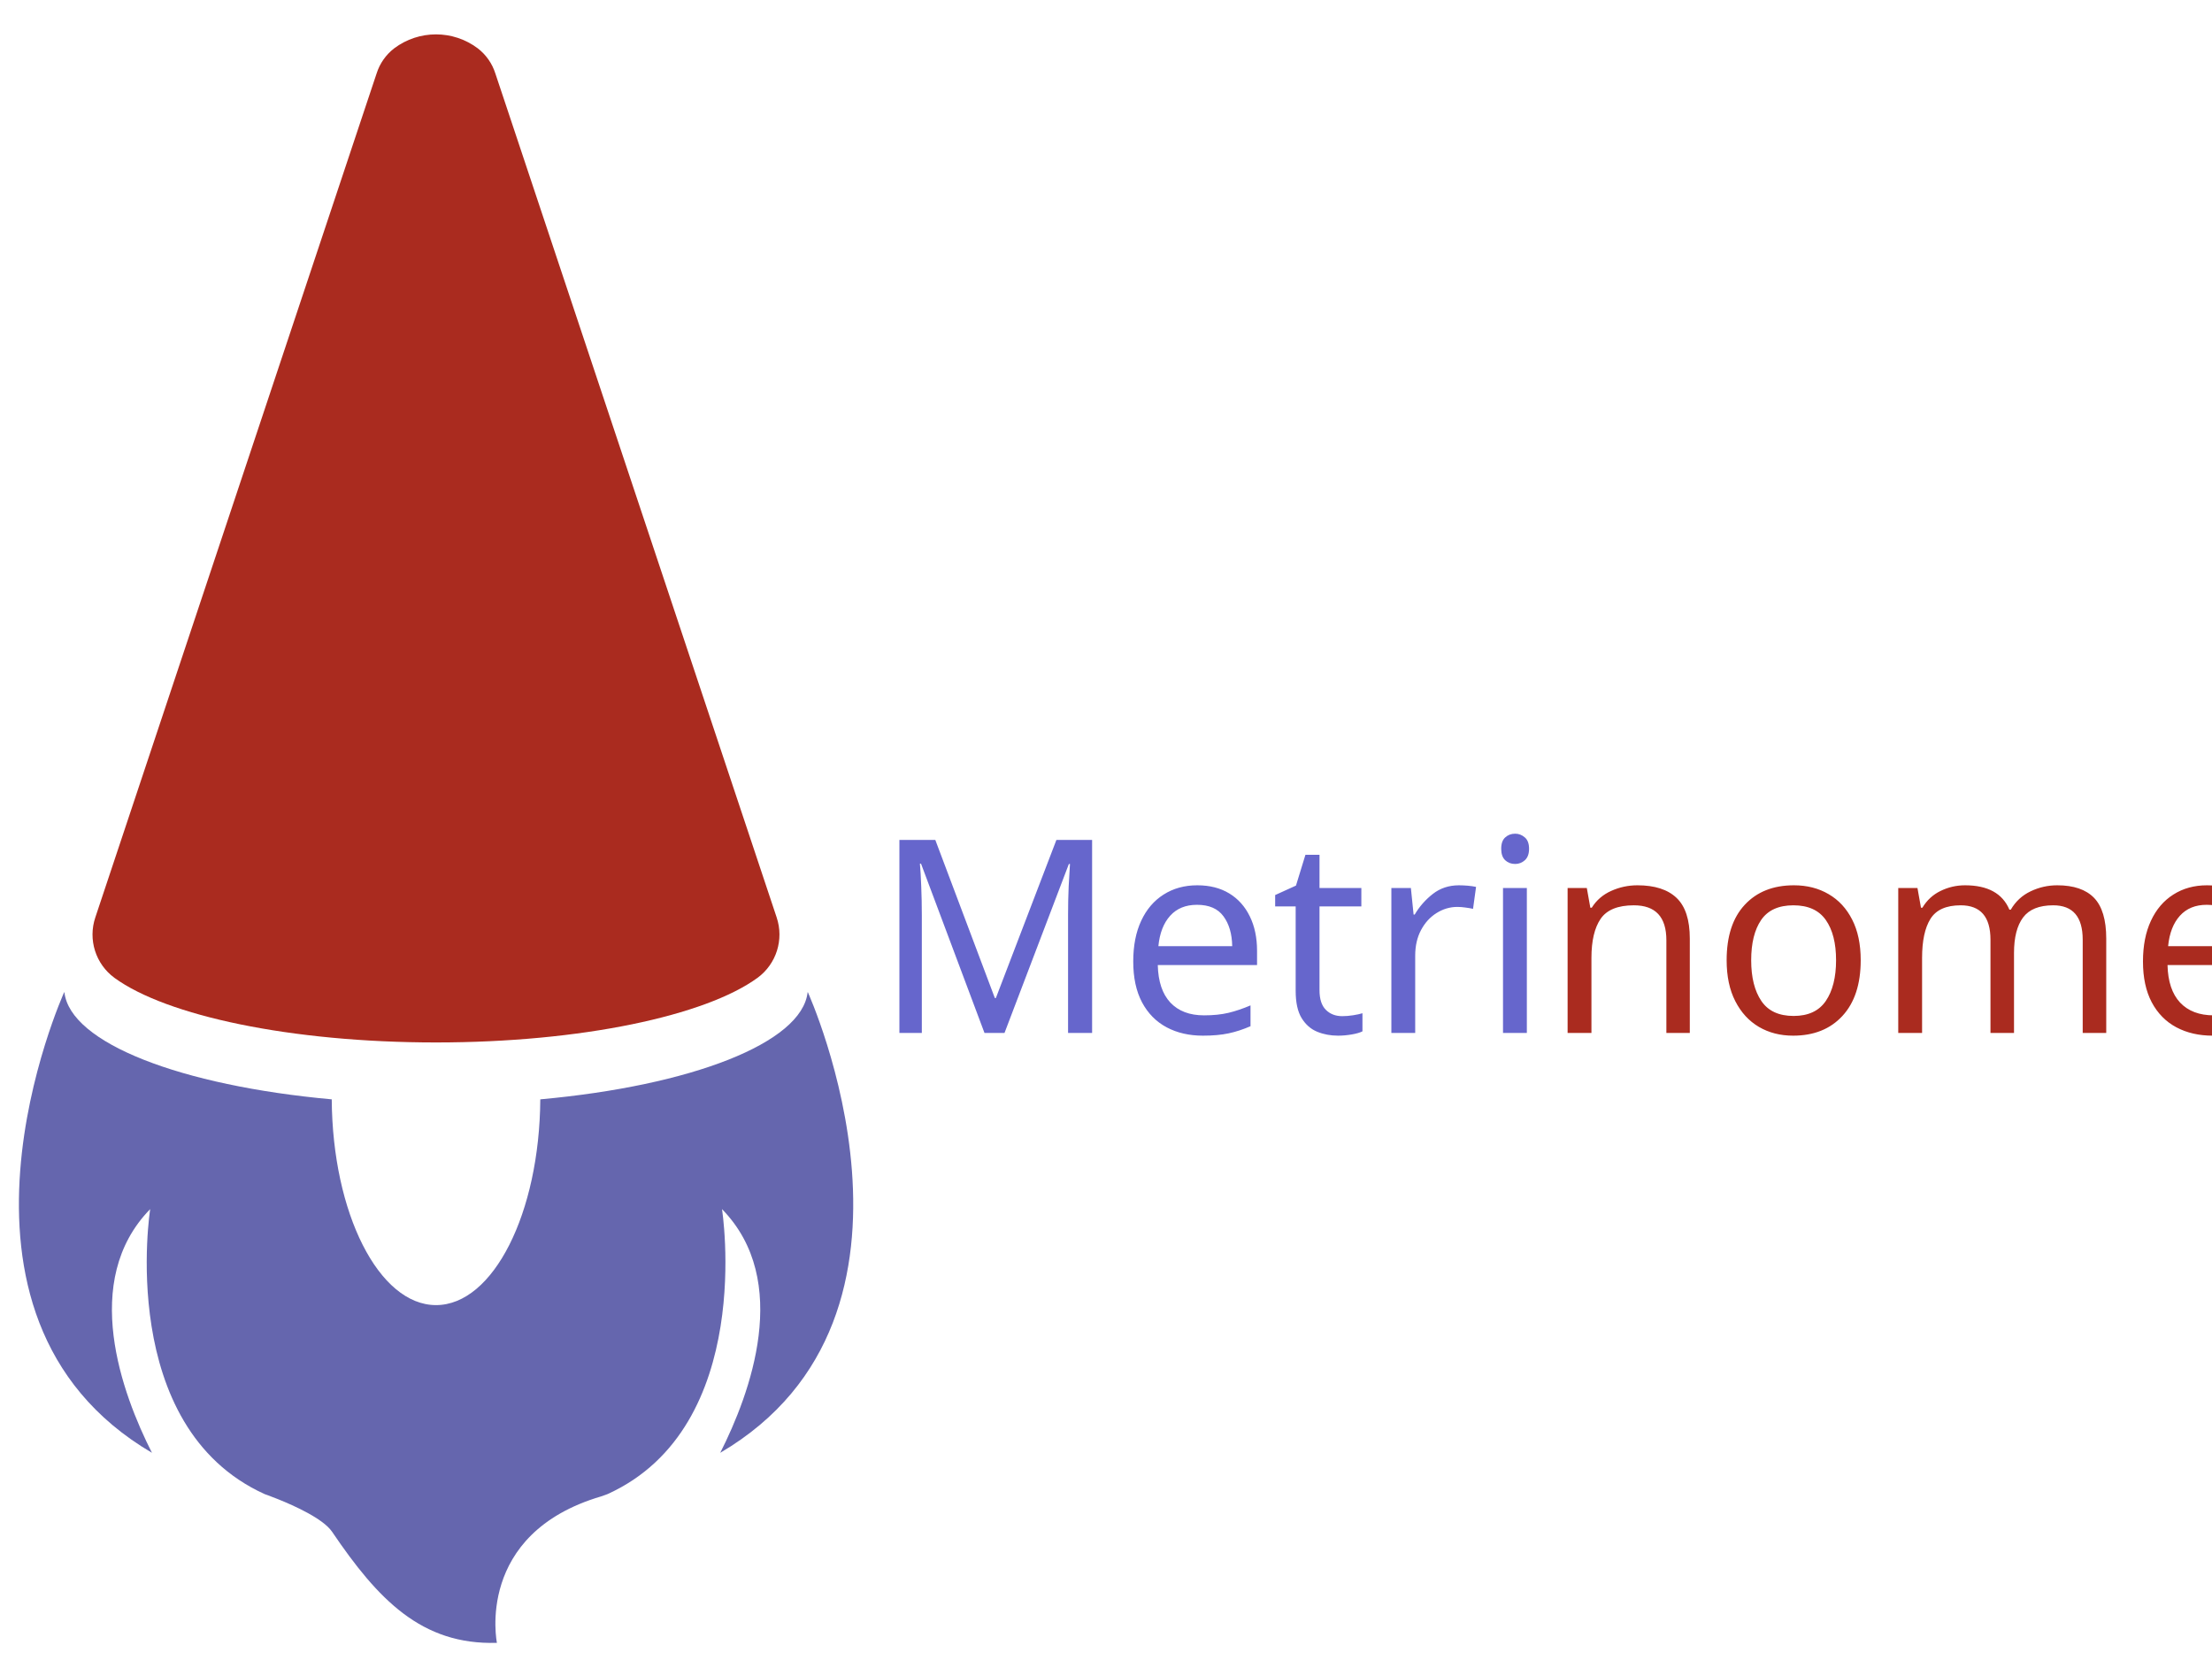
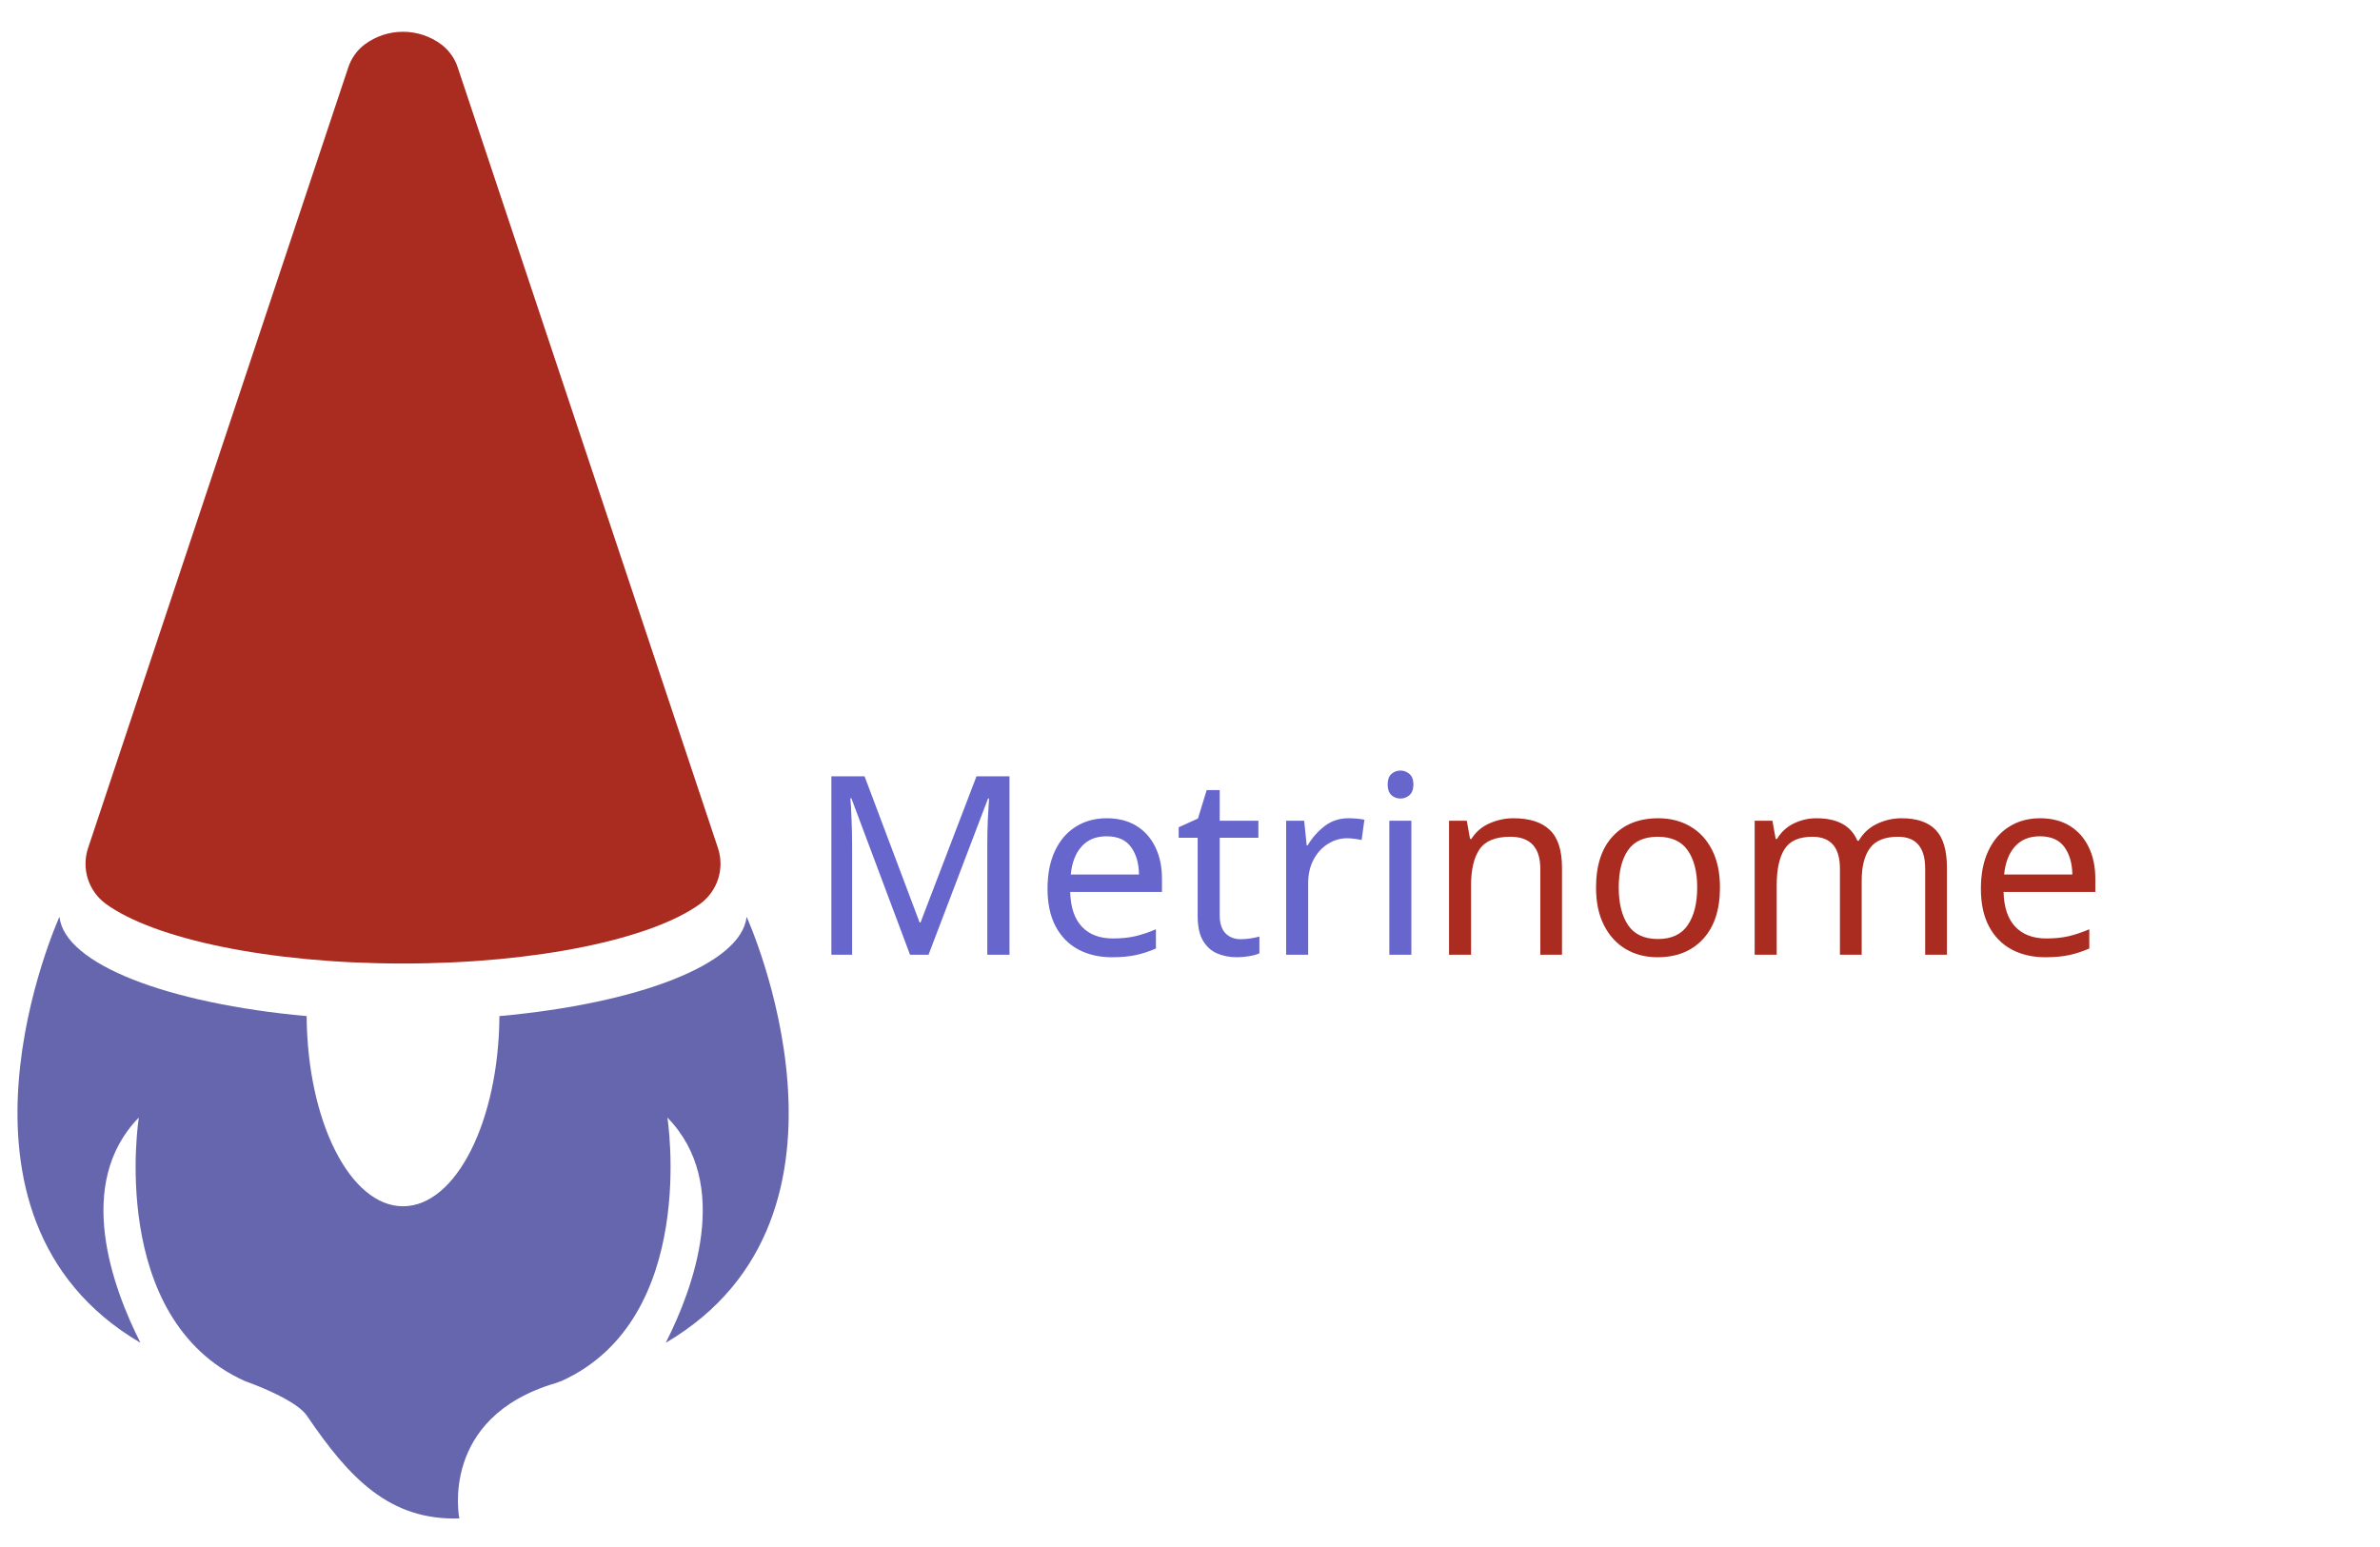
- <svg xmlns="http://www.w3.org/2000/svg" viewBox="0 13.775 343.645 259.03">
+ <svg xmlns="http://www.w3.org/2000/svg" viewBox="0 13.775 400 260">
  <g id="M" transform="matrix(.6, 0, 0, .6, 2.931224, 19.11024)">
    <path class="cls-1" d="M330.78,504.52c-32.81,9.67-27,37.92-27,37.92-19.55.6-30.81-11.25-42.67-28.74-2.28-3.37-9.69-6.72-14.1-8.49h0c-2-.8-3.36-1.27-3.36-1.27C205.07,486.44,214,430.15,214,430.15c-18.14,18.56-7.29,47.8.46,63.09C153.78,457.62,191.73,374,191.73,374h.06c1.48,13.18,30.24,24.19,69.22,27.73.19,29.49,12.2,53.27,27,53.27s26.8-23.78,27-53.27c39-3.54,67.74-14.55,69.22-27.73h.06s38,83.62-22.69,119.24c7.75-15.29,18.6-44.53.46-63.09,0,0,8.89,56.29-29.63,73.78" transform="translate(-180 -126)" style="fill: rgb(101, 102, 174);" />
  </g>
  <g id="hat" transform="matrix(.6, 0, 0, .6, 2.931224, 19.11024)">
    <path class="cls-2" d="M287.44,396.56" transform="translate(-180 -126)" style="fill: rgb(237, 28, 36);" />
    <path class="cls-2" d="M201.22,351.67" transform="translate(-180 -126)" style="fill: rgb(237, 28, 36);" />
    <path class="cls-2" d="M271.72,139.24" transform="translate(-180 -126)" style="fill: rgb(237, 28, 36);" />
    <path class="cls-2" d="M374.59,351.47" transform="translate(-180 -126)" style="fill: rgb(237, 28, 36);" />
    <path class="cls-2" d="M303.85,138.31" transform="translate(-180 -126)" style="fill: rgb(237, 28, 36);" />
    <path class="cls-3" d="M376.21,354.63a13.9,13.9,0,0,1-4.94,15.63C357.8,380.08,325.6,387,288,387s-69.79-6.91-83.26-16.73a13.9,13.9,0,0,1-4.94-15.65h0s0,0,0,0L270,144l2.63-7.88a13.27,13.27,0,0,1,4.54-6.49,18,18,0,0,1,21.66,0,13.27,13.27,0,0,1,4.54,6.49L306,144l70.21,210.62s0,0,0,0Z" transform="translate(-180 -126)" style="fill: rgb(170, 43, 31);" />
  </g>
  <text x="135.648" y="174.233" style="white-space: pre; fill: rgb(102,102 , 204); font-family:&quot;Verdana&quot;; font-size: 42px;">Metri</text>
  <text style="fill: rgb(170, 43, 31); font-family: Verdana; font-size: 42px; white-space: pre;" x="239.974" y="174.233">nome</text>
</svg>
